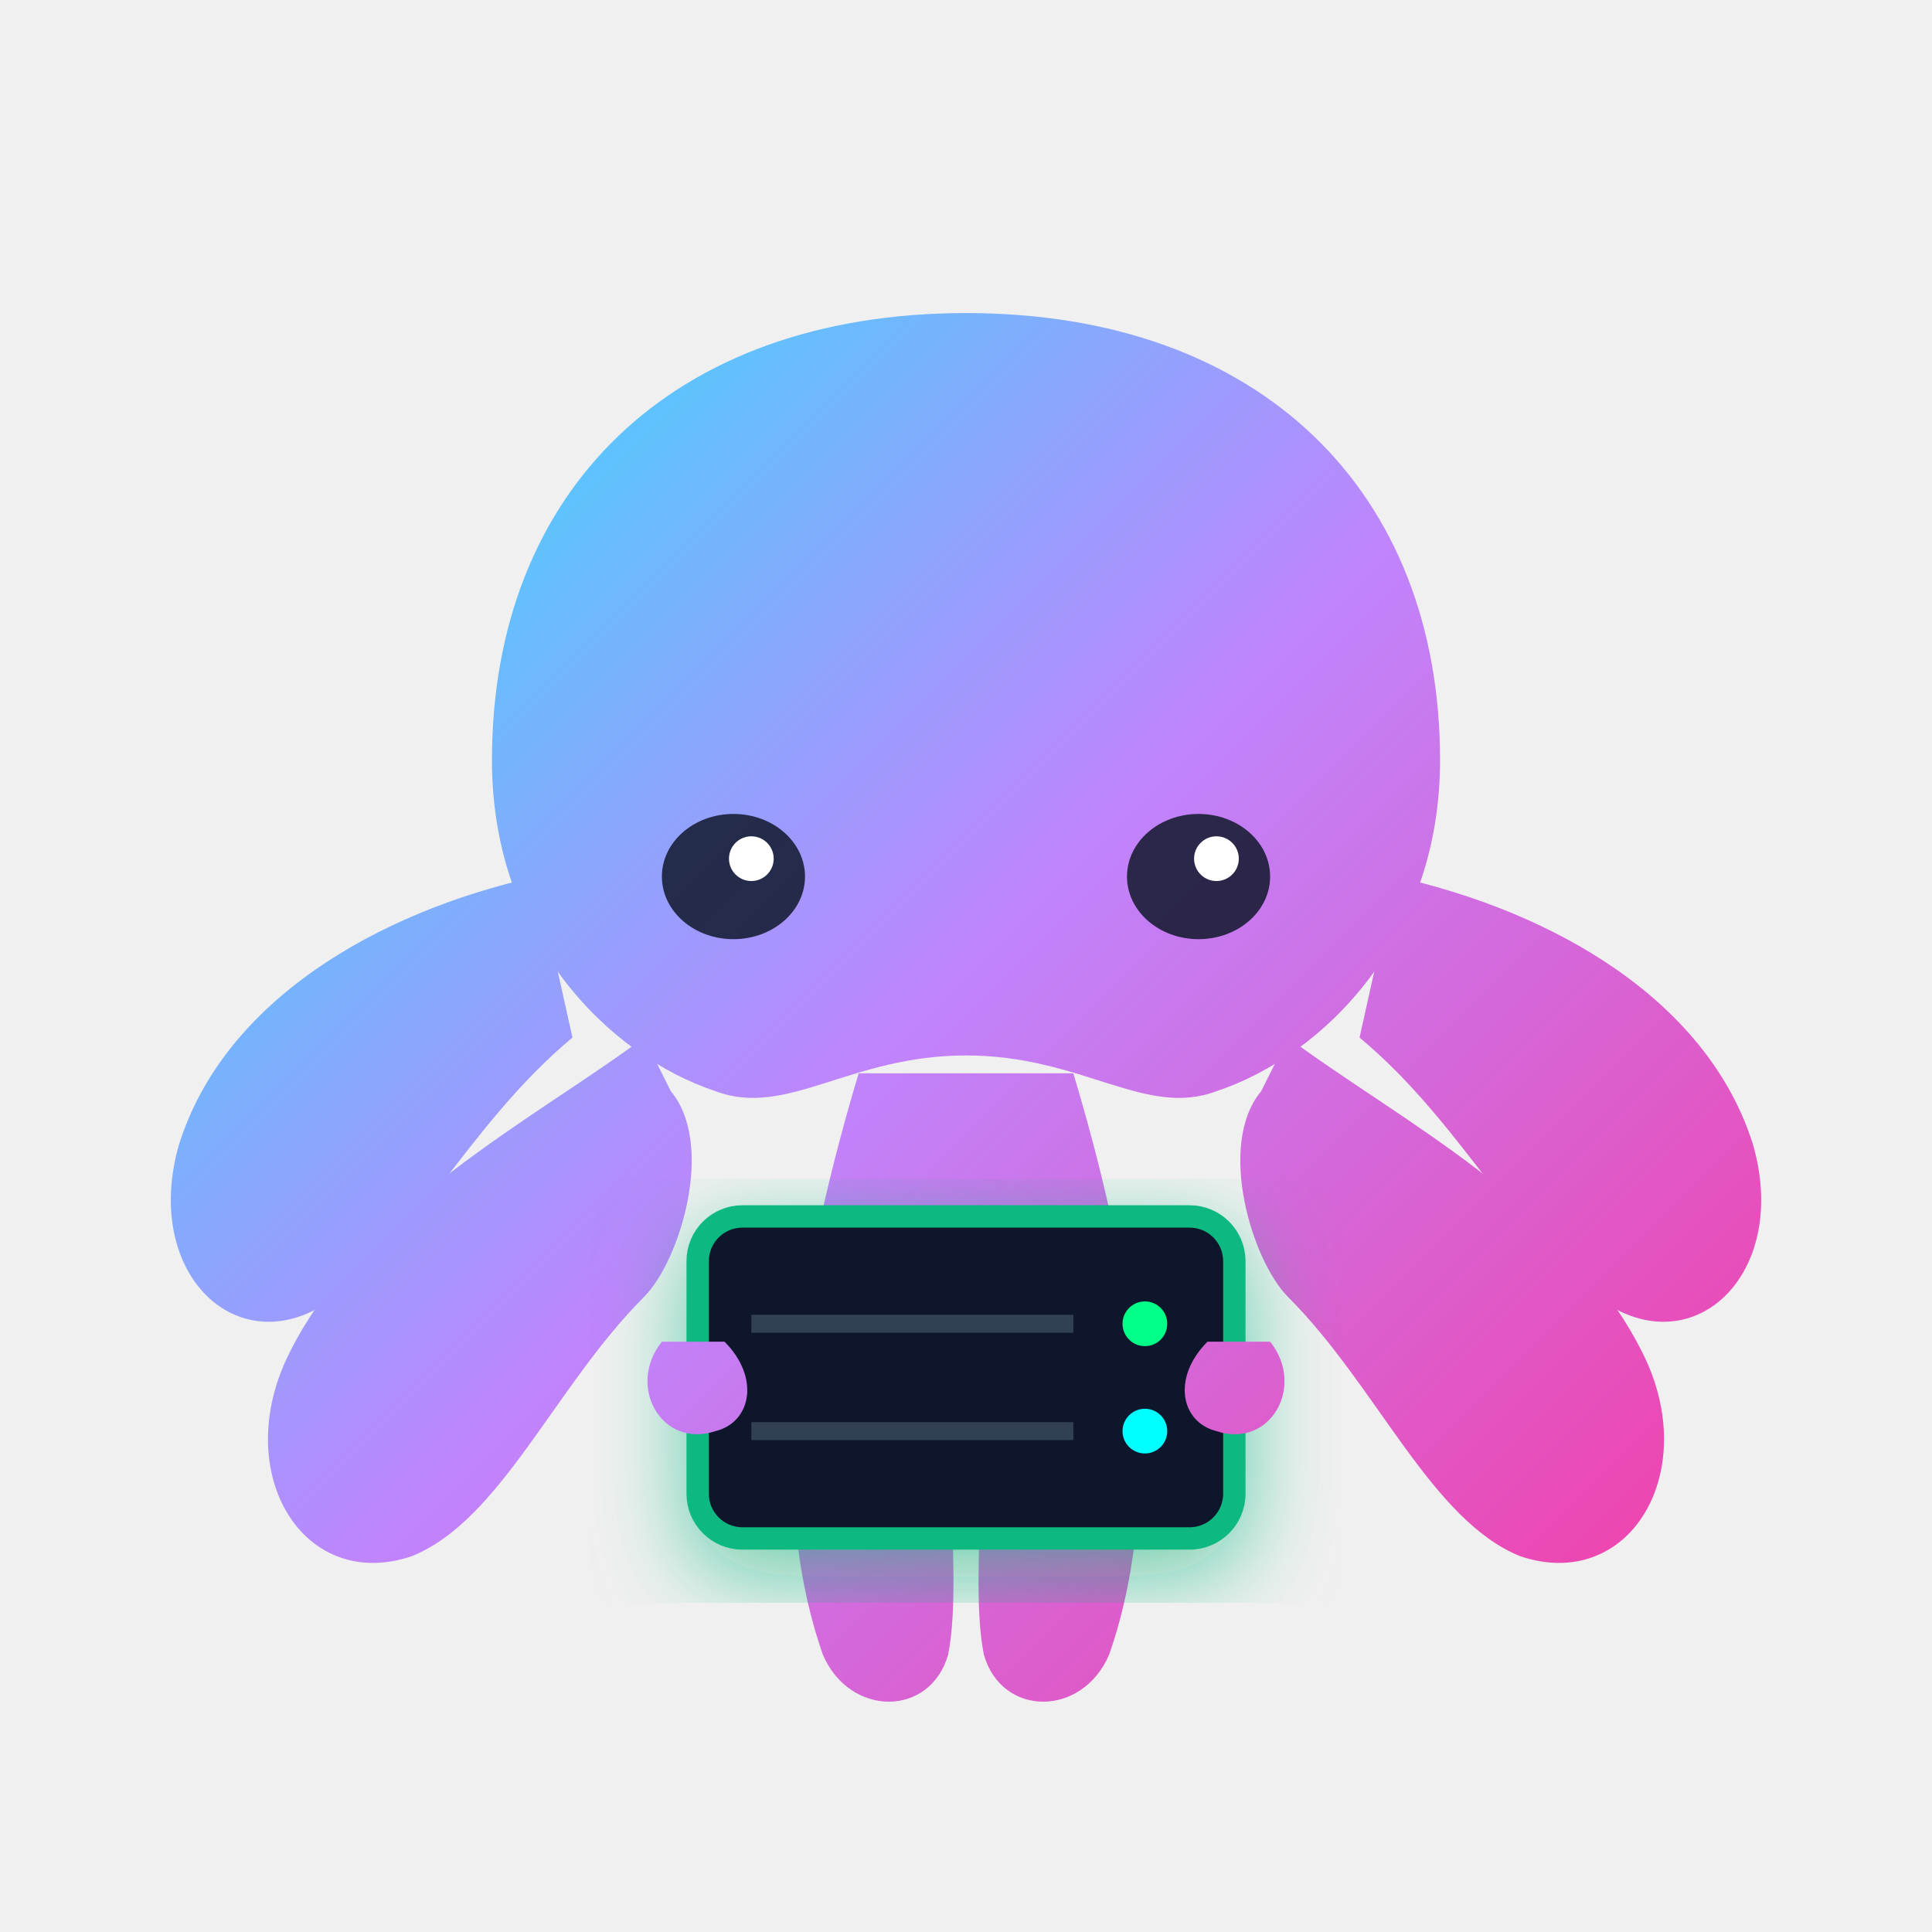
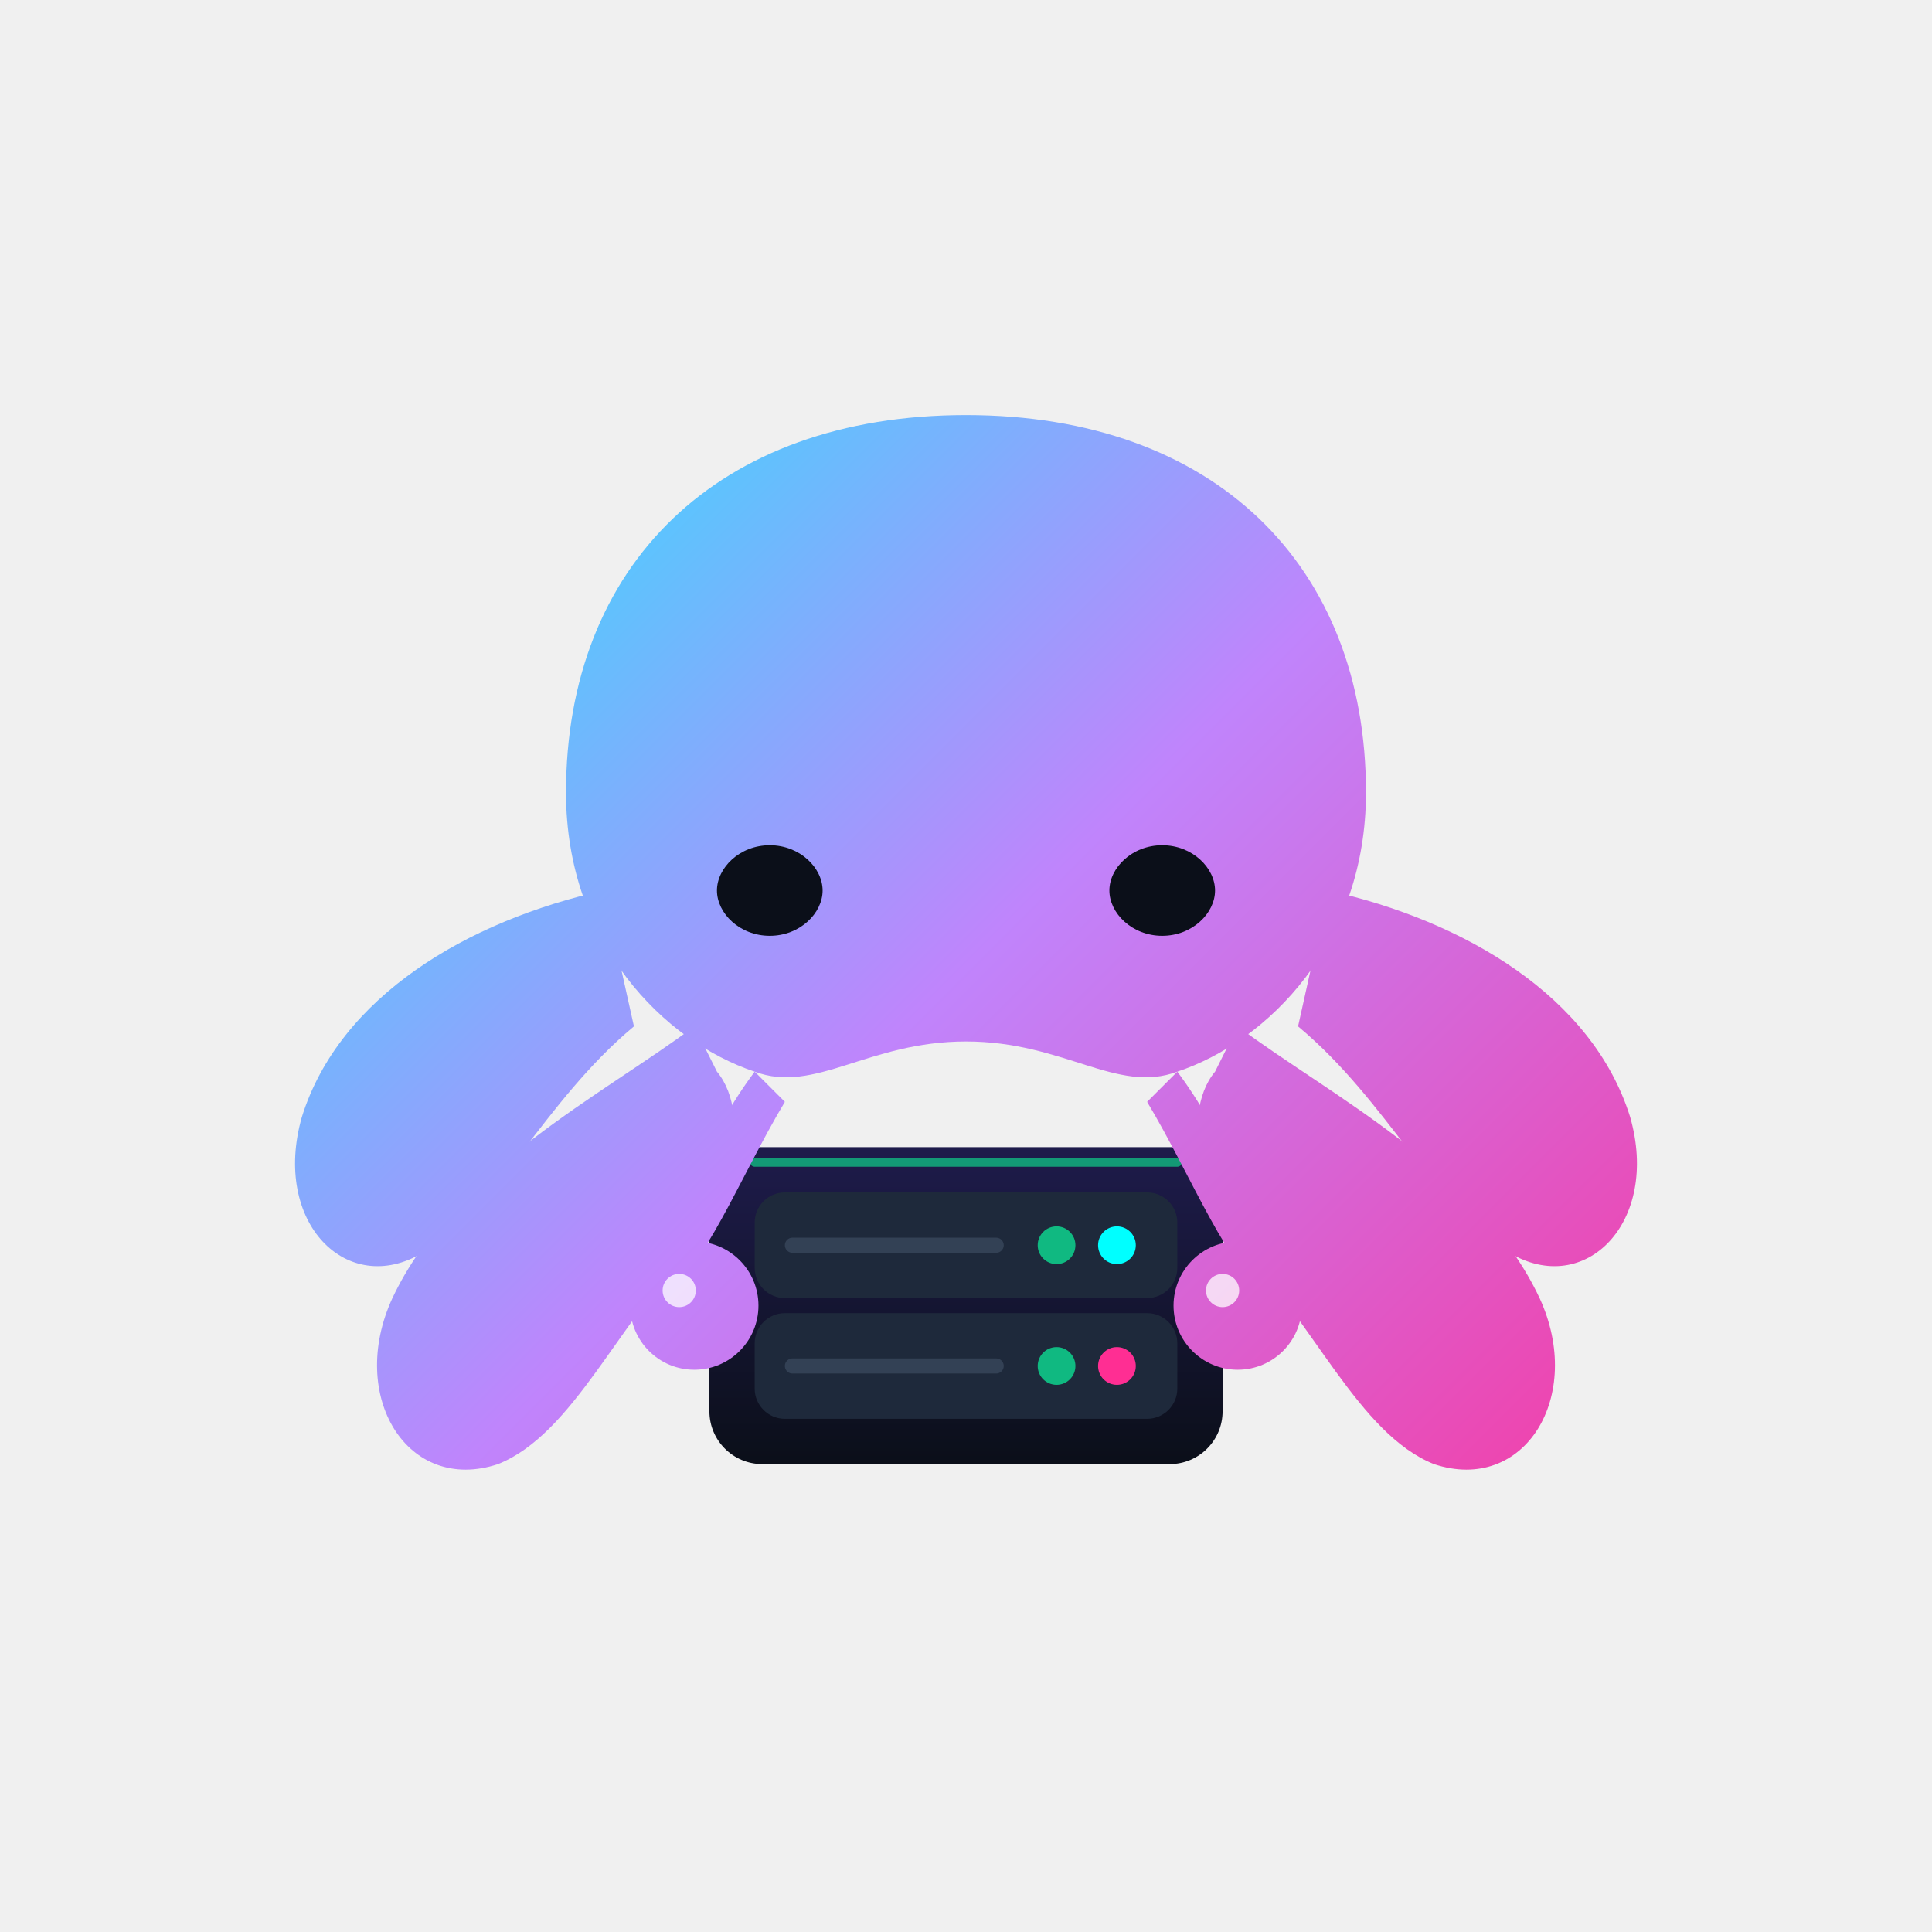
- <svg xmlns="http://www.w3.org/2000/svg" width="256" height="256" viewBox="20 20 216 216" fill="none">
+ <svg xmlns="http://www.w3.org/2000/svg" width="256" height="256" viewBox="0 0 256 256" fill="none">
  <defs>
    <linearGradient id="octoGradient" x1="32" y1="32" x2="224" y2="224" gradientUnits="userSpaceOnUse">
      <stop offset="0%" stop-color="#00FFFF" />
      <stop offset="50%" stop-color="#C084FC" />
      <stop offset="100%" stop-color="#FF2E93" />
    </linearGradient>
-     <filter id="serverGlow" x="-20%" y="-20%" width="140%" height="140%">
-       <feDropShadow dx="0" dy="3" stdDeviation="5" flood-color="#10B981" flood-opacity="0.6" />
-     </filter>
+     <linearGradient id="serverDarkGrad" x1="128" y1="152" x2="128" y2="194" gradientUnits="userSpaceOnUse">
+       <stop offset="0%" stop-color="#1E1B4B" />
+       <stop offset="100%" stop-color="#0B0F19" />
+     </linearGradient>
  </defs>
  <g fill="url(#octoGradient)">
    <path d="M128 55 C95 55 75 75 75 105 C75 125 88 138 100 142 C108 145 115 138 128 138 C141 138 148 145 156 142 C168 138 181 125 181 105 C181 75 161 55 128 55 Z" />
-     <ellipse cx="102" cy="118" rx="8" ry="7" fill="#0F172A" opacity="0.85" />
-     <ellipse cx="154" cy="118" rx="8" ry="7" fill="#0F172A" opacity="0.85" />
-     <circle cx="104" cy="116" r="2.5" fill="#FFFFFF" />
-     <circle cx="156" cy="116" r="2.5" fill="#FFFFFF" />
-     <path d="M116 140 C110 160 105 185 112 205 C115 212 124 212 126 205 C128 195 124 175 128 155 C132 175 128 195 130 205 C132 212 141 212 144 205 C151 185 146 160 140 140 Z" />
+     <path d="M102 112 C98 112 95 115 95 118 C95 121 98 124 102 124 C106 124 109 121 109 118 C109 115 106 112 102 112 Z" fill="#0B0F19" />
+     <path d="M154 112 C150 112 147 115 147 118 C147 121 150 124 154 124 C158 124 161 121 161 118 C161 115 158 112 154 112 Z" fill="#0B0F19" />
    <path d="M92 136 C80 145 60 155 52 172 C46 185 54 198 66 194 C76 190 82 175 92 165 C96 161 100 148 95 142 Z" />
    <path d="M80 118 C62 122 45 132 40 148 C36 162 46 172 56 166 C66 160 72 146 84 136 Z" />
    <path d="M164 136 C176 145 196 155 204 172 C210 185 202 198 190 194 C180 190 174 175 164 165 C160 161 156 148 161 142 Z" />
    <path d="M176 118 C194 122 211 132 216 148 C220 162 210 172 200 166 C190 160 184 146 172 136 Z" />
  </g>
-   <g filter="url(#serverGlow)">
-     <rect x="98" y="156" width="60" height="36" rx="5" fill="#0F172A" stroke="#10B981" stroke-width="2.5" />
-     <line x1="104" y1="168" x2="140" y2="168" stroke="#334155" stroke-width="2" />
-     <circle cx="148" cy="168" r="2.5" fill="#00FF88" />
-     <line x1="104" y1="180" x2="140" y2="180" stroke="#334155" stroke-width="2" />
-     <circle cx="148" cy="180" r="2.5" fill="#00FFFF" />
+   <g>
+     <rect x="94" y="152" width="68" height="42" rx="7" fill="url(#serverDarkGrad)" />
+     <path d="M100 154 H156" stroke="#10B981" stroke-width="1.2" stroke-linecap="round" opacity="0.8" />
+     <rect x="100" y="158" width="56" height="14" rx="4" fill="#1E293B" />
+     <line x1="105" y1="165" x2="132" y2="165" stroke="#334155" stroke-width="2" stroke-linecap="round" />
+     <circle cx="140" cy="165" r="2.5" fill="#10B981" />
+     <circle cx="148" cy="165" r="2.5" fill="#00FFFF" />
+     <rect x="100" y="174" width="56" height="14" rx="4" fill="#1E293B" />
+     <line x1="105" y1="181" x2="132" y2="181" stroke="#334155" stroke-width="2" stroke-linecap="round" />
+     <circle cx="140" cy="181" r="2.5" fill="#10B981" />
+     <circle cx="148" cy="181" r="2.5" fill="#FF2E93" />
  </g>
  <g fill="url(#octoGradient)">
-     <path d="M94 170 C90 175 94 182 100 180 C104 179 105 174 101 170 Z" />
-     <path d="M162 170 C166 175 162 182 156 180 C152 179 151 174 155 170 Z" />
+     <path d="M100 142 C94 150 90 160 88 171 C93 169 98 156 104 146 Z" />
+     <path d="M156 142 C162 150 166 160 168 171 C163 169 158 156 152 146 Z" />
+   </g>
+   <g>
+     <circle cx="92" cy="173" r="8.5" fill="url(#octoGradient)" />
+     <circle cx="90" cy="171" r="2.2" fill="#FFFFFF" opacity="0.75" />
+     <circle cx="164" cy="173" r="8.5" fill="url(#octoGradient)" />
+     <circle cx="162" cy="171" r="2.2" fill="#FFFFFF" opacity="0.75" />
  </g>
</svg>
